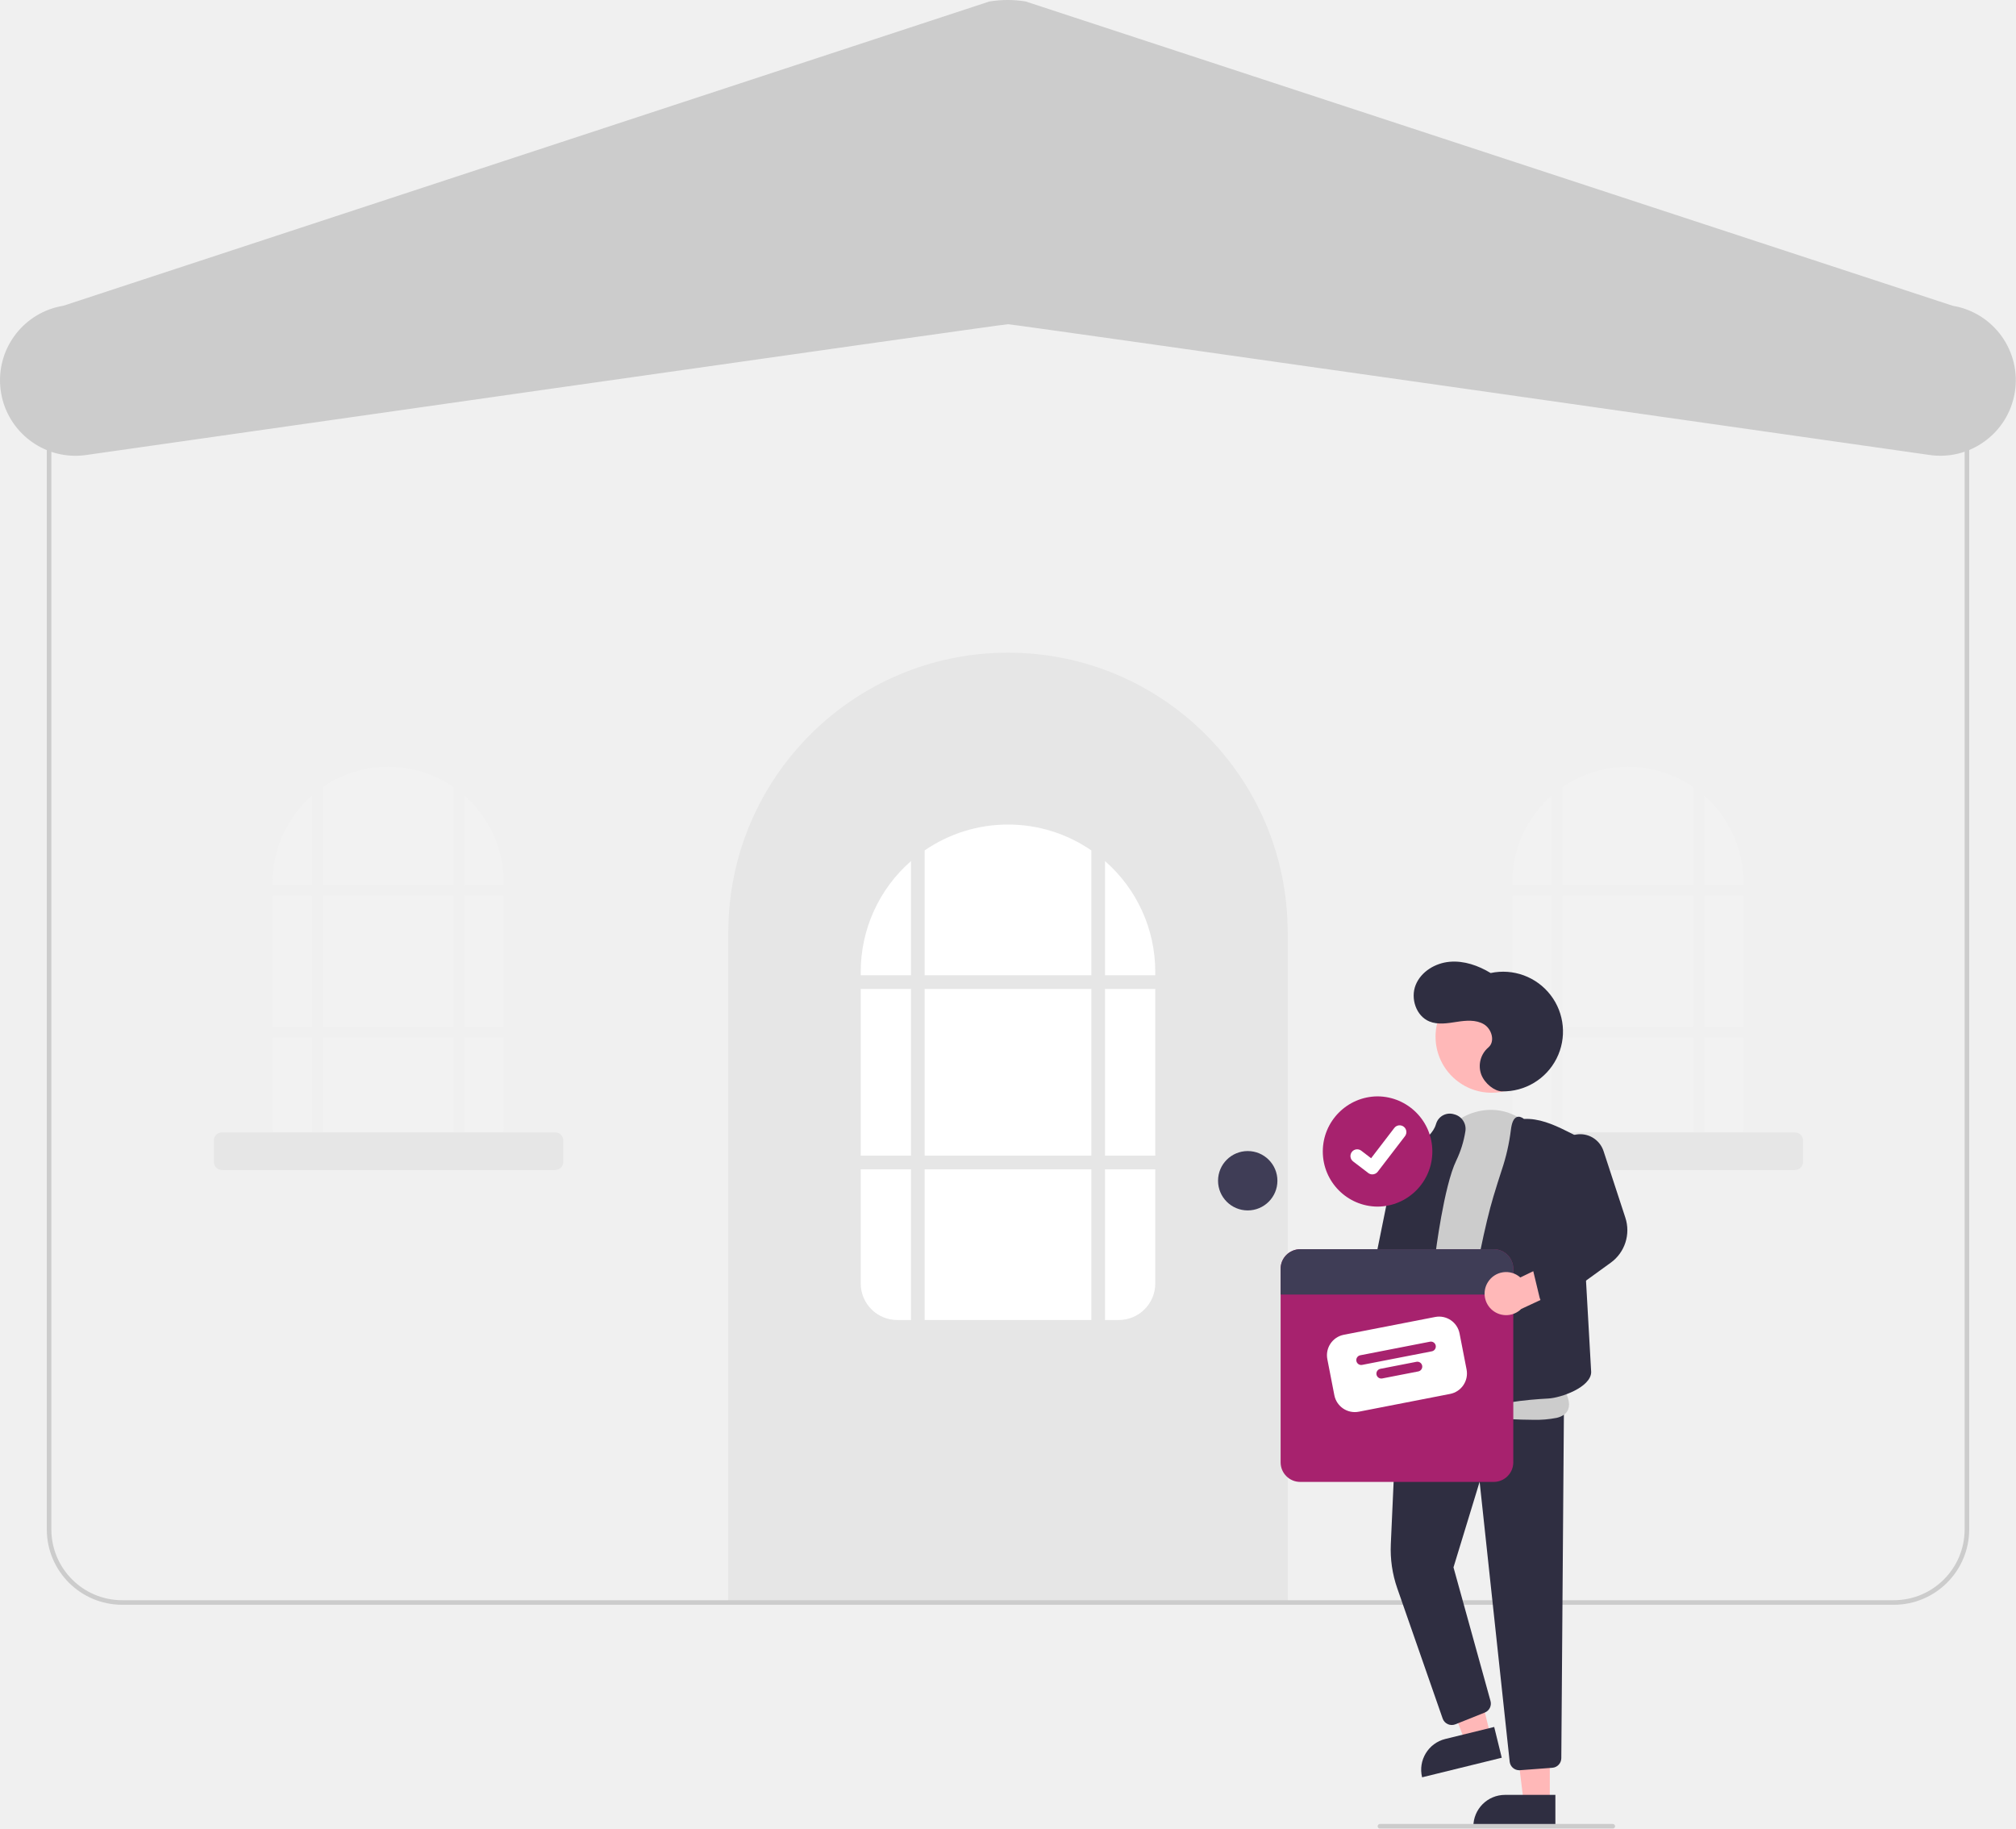
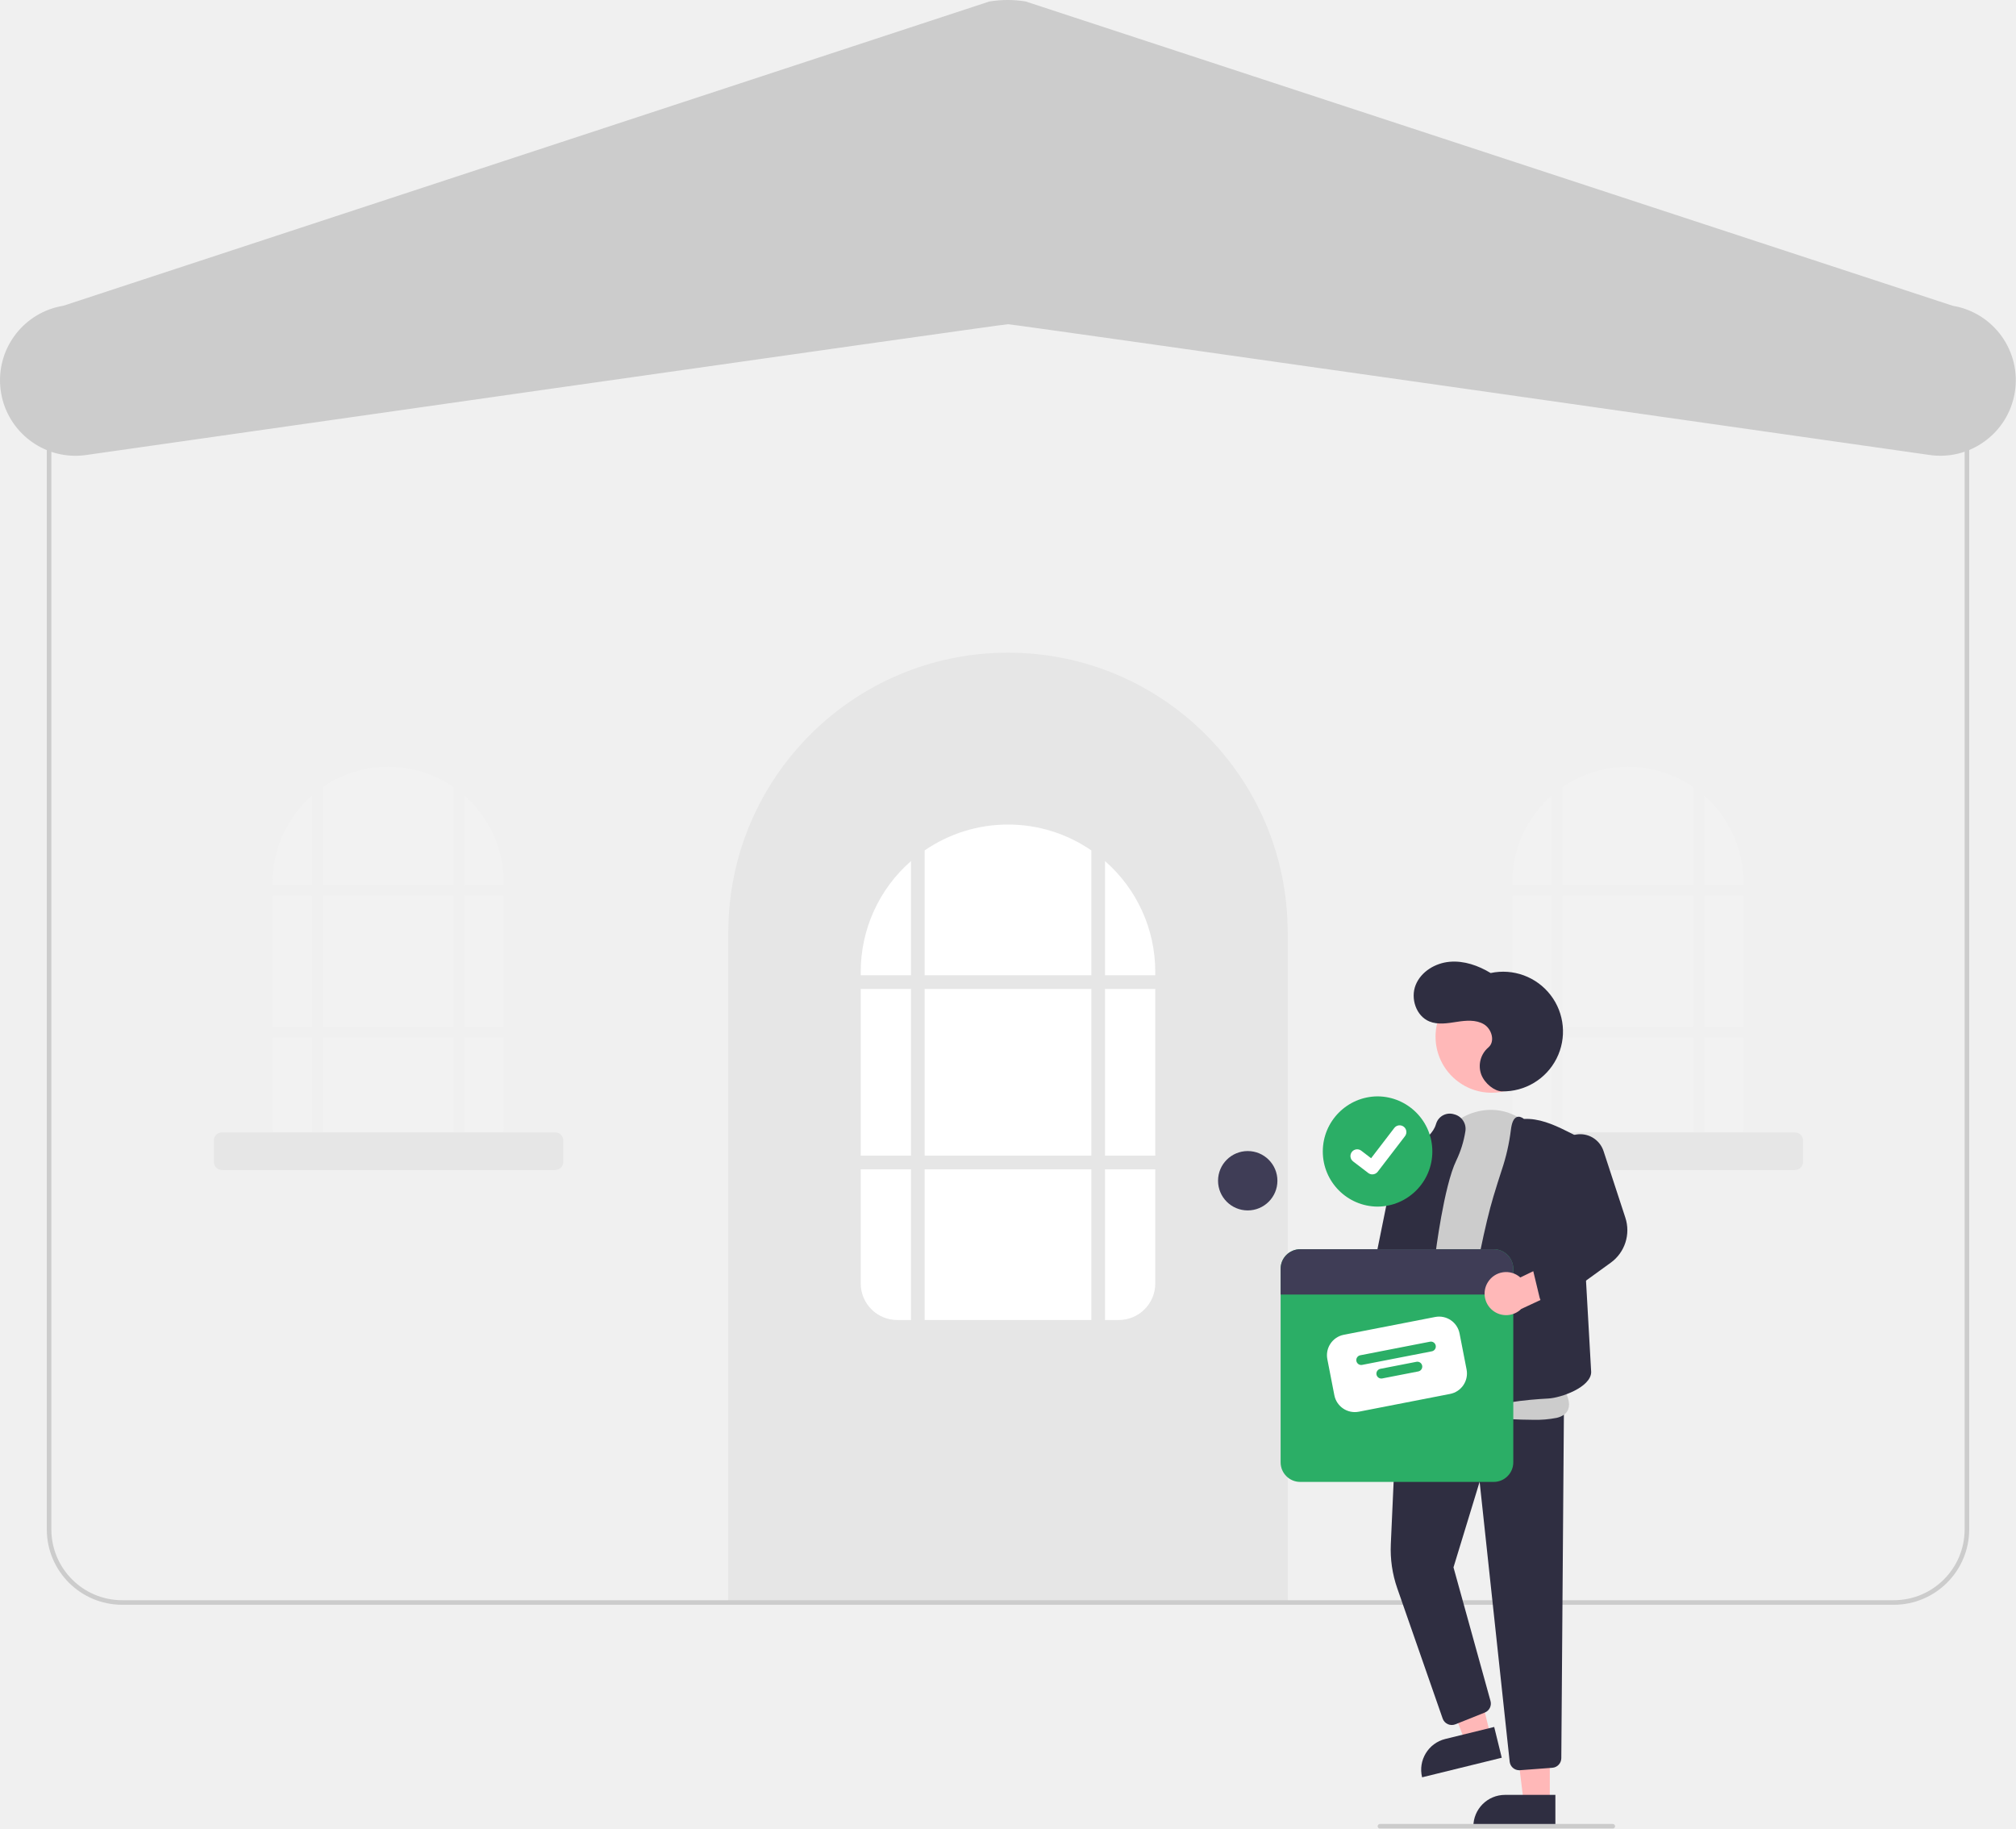
<svg xmlns="http://www.w3.org/2000/svg" id="a189424b-3b58-478f-967b-697f35446214" data-name="Layer 1" width="883" height="800.856" viewBox="0 0 883 800.856">
  <path d="M441.5,285.856H441.5A122.5,122.5,0,0,1,564,408.356V701.856a0,0,0,0,1,0,0h-245a0,0,0,0,1,0,0V408.356A122.5,122.5,0,0,1,441.5,285.856Z" fill="#e6e6e6" />
  <rect x="377" y="433.134" width="22" height="73" fill="#fff" />
  <rect x="405" y="512.134" width="73" height="65.999" fill="#fff" />
  <rect x="405" y="433.134" width="73" height="73" fill="#fff" />
  <path d="M642.5,476.706h22v-1.501a64.329,64.329,0,0,0-22-48.496Z" transform="translate(-158.5 -49.57195)" fill="#fff" />
  <path d="M563.5,476.706h73V422.032a64.188,64.188,0,0,0-36.5-11.327h0a64.188,64.188,0,0,0-36.5,11.327Z" transform="translate(-158.5 -49.57195)" fill="#fff" />
  <path d="M557.5,561.706h-22v49.999a16,16,0,0,0,16,16h6Z" transform="translate(-158.5 -49.57195)" fill="#fff" />
  <path d="M642.5,561.706v65.999h6a16,16,0,0,0,16-16V561.706Z" transform="translate(-158.5 -49.57195)" fill="#fff" />
  <path d="M557.5,476.706V426.709a64.329,64.329,0,0,0-22,48.496v1.501Z" transform="translate(-158.5 -49.57195)" fill="#fff" />
  <rect x="484" y="433.134" width="22" height="73" fill="#fff" />
  <circle cx="546.5" cy="517.134" r="13" fill="#3f3d56" />
  <rect x="119.39" y="392.368" width="17.267" height="57.296" fill="#f2f2f2" />
  <rect x="141.366" y="392.368" width="57.296" height="57.296" fill="#f2f2f2" />
  <rect x="203.372" y="392.368" width="17.267" height="57.296" fill="#f2f2f2" />
  <path d="M361.872,437.23h17.267v-1.178A50.49,50.49,0,0,0,361.872,397.989Z" transform="translate(-158.5 -49.57195)" fill="#f2f2f2" />
  <rect x="141.366" y="454.373" width="57.296" height="51.801" fill="#f2f2f2" />
  <path d="M295.157,503.945H277.89v39.243a12.558,12.558,0,0,0,12.558,12.558h4.709Z" transform="translate(-158.5 -49.57195)" fill="#f2f2f2" />
  <path d="M361.872,503.945v51.801h4.709a12.558,12.558,0,0,0,12.558-12.558V503.945Z" transform="translate(-158.5 -49.57195)" fill="#f2f2f2" />
  <path d="M295.157,437.23V397.989a50.492,50.492,0,0,0-17.267,38.064v1.178Z" transform="translate(-158.5 -49.57195)" fill="#f2f2f2" />
  <path d="M299.866,437.23h57.296V394.318a50.379,50.379,0,0,0-28.648-8.89h0a50.381,50.381,0,0,0-28.648,8.89Z" transform="translate(-158.5 -49.57195)" fill="#f2f2f2" />
  <path d="M401.69,562.007H255.703a3.536,3.536,0,0,1-3.532-3.532v-9.419a3.536,3.536,0,0,1,3.532-3.532H401.69a3.536,3.536,0,0,1,3.532,3.532v9.419A3.536,3.536,0,0,1,401.69,562.007Z" transform="translate(-158.5 -49.57195)" fill="#e6e6e6" />
  <rect x="662.39" y="392.368" width="17.267" height="57.296" fill="#f2f2f2" />
  <rect x="684.366" y="392.368" width="57.296" height="57.296" fill="#f2f2f2" />
  <rect x="746.372" y="392.368" width="17.267" height="57.296" fill="#f2f2f2" />
  <path d="M904.872,437.23h17.267v-1.178A50.49,50.49,0,0,0,904.872,397.989Z" transform="translate(-158.5 -49.57195)" fill="#f2f2f2" />
  <rect x="684.366" y="454.373" width="57.296" height="51.801" fill="#f2f2f2" />
  <path d="M838.157,503.945H820.89v39.243a12.558,12.558,0,0,0,12.558,12.558h4.709Z" transform="translate(-158.5 -49.57195)" fill="#f2f2f2" />
  <path d="M904.872,503.945v51.801h4.709a12.558,12.558,0,0,0,12.558-12.558V503.945Z" transform="translate(-158.5 -49.57195)" fill="#f2f2f2" />
  <path d="M838.157,437.23V397.989a50.492,50.492,0,0,0-17.267,38.064v1.178Z" transform="translate(-158.5 -49.57195)" fill="#f2f2f2" />
  <path d="M842.866,437.23h57.296V394.318a50.379,50.379,0,0,0-28.648-8.89h0a50.381,50.381,0,0,0-28.648,8.89Z" transform="translate(-158.5 -49.57195)" fill="#f2f2f2" />
  <path d="M944.69,562.007H798.703a3.536,3.536,0,0,1-3.532-3.532v-9.419a3.536,3.536,0,0,1,3.532-3.532H944.69a3.536,3.536,0,0,1,3.532,3.532v9.419A3.536,3.536,0,0,1,944.69,562.007Z" transform="translate(-158.5 -49.57195)" fill="#e6e6e6" />
  <path d="M988,752.428H212a33.037,33.037,0,0,1-33-33v-503a33.037,33.037,0,0,1,33-33H988a33.037,33.037,0,0,1,33,33v503A33.037,33.037,0,0,1,988,752.428Zm-776-567a31.035,31.035,0,0,0-31,31v503a31.035,31.035,0,0,0,31,31H988a31.035,31.035,0,0,0,31-31v-503a31.035,31.035,0,0,0-31-31Z" transform="translate(-158.5 -49.57195)" fill="#ccc" />
  <path d="M191.548,249.198a33.074,33.074,0,0,1-5.297-65.716L591.806,50.23a49.165,49.165,0,0,1,15.918-.02l406.094,133.292a33.067,33.067,0,0,1-10.701,65.262c-4.375-.625-399.522-57.046-403.126-57.195-3.59.148-399.122,56.625-403.117,57.196A33.138,33.138,0,0,1,191.548,249.198Z" transform="translate(-158.5 -49.57195)" fill="#ccc" />
  <path d="M773.936,672.978a9.377,9.377,0,0,0-3.1-14.04l1.853-21.348L759.991,633.299l-2.194,30.184a9.428,9.428,0,0,0,16.138,9.495Z" transform="translate(-158.5 -49.57195)" fill="#ffb8b8" />
  <polygon points="678.804 789.38 667.371 789.379 661.935 745.283 678.808 745.284 678.804 789.38" fill="#ffb8b8" />
  <path d="M659.205,786.112H681.253a0,0,0,0,1,0,0v13.882a0,0,0,0,1,0,0H645.323a0,0,0,0,1,0,0v0A13.882,13.882,0,0,1,659.205,786.112Z" fill="#2f2e41" />
  <polygon points="652.853 760.12 641.751 762.848 625.945 721.325 642.331 717.299 652.853 760.12" fill="#ffb8b8" />
  <path d="M793.08,810.022H815.128a0,0,0,0,1,0,0v13.882a0,0,0,0,1,0,0H779.198a0,0,0,0,1,0,0v0A13.882,13.882,0,0,1,793.08,810.022Z" transform="translate(-330.4181 164.2499) rotate(-13.80529)" fill="#2f2e41" />
  <path d="M823.923,824.894a4.21,4.21,0,0,1-4.196-3.779L806.571,698.562,795.124,736.037l16.214,58.533a4.226,4.226,0,0,1-2.506,5.057l-12.89,5.156a4.23,4.23,0,0,1-5.565-2.535l-19.87-57.009a51.604,51.604,0,0,1-2.835-19.395l2.774-61.523,73.042,3.093-1.14,152.214a4.255,4.255,0,0,1-3.912,4.187l-14.185,1.068C824.141,824.89,824.031,824.894,823.923,824.894Z" transform="translate(-158.5 -49.57195)" fill="#2f2e41" />
  <circle cx="653.326" cy="454.031" r="24.561" fill="#ffb8b8" />
  <path d="M829.888,671.415c-6.468,0-14.504-.529-22.817-1.076-11.36-.748-23.107-1.52-31.875-1.013a6.967,6.967,0,0,1-6.232-2.714c-9.039-11.574,4.903-56.708,5.501-58.623l11.346-50.468.488.11-.488-.11c2.496-11.1,10.471-19.288,20.813-21.368,9.679-1.945,19.043,1.931,25.048,10.375q.478.672.956,1.379c19.552,28.957,8.493,100.896,7.752,105.539,1.033,1.237,6.618,8.232,5.083,13.091-.624,1.977-2.321,3.324-5.042,4.004A47.007,47.007,0,0,1,829.888,671.415Z" transform="translate(-158.5 -49.57195)" fill="#ccc" />
  <path d="M775.592,671.438c-2.225,0-5.225-.821-9.272-2.505-1.739-.724-7.031-2.926-.606-59.072,3.156-27.58,7.677-54.967,7.722-55.241l.043-.264.244-.11c.116-.053,11.662-5.346,13.67-12.146q.105-.354.234-.685a6.243,6.243,0,0,1,7.754-3.809A6.561,6.561,0,0,1,800.322,545.095a46.032,46.032,0,0,1-3.99,12.792c-5.433,11.21-9.114,40.928-9.15,41.227-.208,2.538-5.139,62.672-6.088,67.235-.332,1.594-.942,3.544-2.734,4.49A5.841,5.841,0,0,1,775.592,671.438Z" transform="translate(-158.5 -49.57195)" fill="#2f2e41" />
  <path d="M802.424,669.133a2.019,2.019,0,0,1-1.239-.425c-7.226-5.491,4.468-72.052,11.405-95.016,1.389-4.598,2.625-8.537,3.676-11.706h0a89.267,89.267,0,0,0,3.989-17.506c.382-3.226,1.211-5.068,2.537-5.633.921-.393,2.004-.126,3.219.793,6.406-.315,12.631,2.302,18.402,5.181l5.192,2.591,5.826,103.149c-.165,6.583-13.141,11.23-18.804,11.527-9.088.476-25.408,1.956-32.6,6.509A3.005,3.005,0,0,1,802.424,669.133Z" transform="translate(-158.5 -49.57195)" fill="#2f2e41" />
  <path d="M769.966,649.78c-.086,0-.172-.002-.258-.008l-11.767-.724a4.23,4.23,0,0,1-3.923-4.854l5.325-35.278,10.024-49.498a8.879,8.879,0,0,1,11.362-6.709h0a8.928,8.928,0,0,1,6.107,9.879l-7.964,49.597-4.715,33.947A4.251,4.251,0,0,1,769.966,649.78Z" transform="translate(-158.5 -49.57195)" fill="#2f2e41" />
  <path d="M816.313,527.56a26.205,26.205,0,1,0-4.91-51.825c-5.401-3.28-11.681-5.486-17.975-4.925s-12.518,4.298-14.872,10.162.175,13.594,6.027,15.977c3.752,1.528,7.989.787,11.993.171s8.372-1.018,11.856,1.048,5.051,7.605,1.93,10.188a10.738,10.738,0,0,0-3.084,11.82C808.847,524.233,813.127,527.492,816.313,527.56Z" transform="translate(-158.5 -49.57195)" fill="#2f2e41" />
-   <path d="M761.87,529.751a24.146,24.146,0,0,0-0,48.291H761.87a24.146,24.146,0,0,0,0-48.291Z" transform="translate(-158.5 -49.57195)" fill="#a7226e" />
+   <path d="M761.87,529.751a24.146,24.146,0,0,0-0,48.291H761.87a24.146,24.146,0,0,0,0-48.291Z" transform="translate(-158.5 -49.57195)" fill="#2bae66" />
  <path id="e2b03078-4341-40c6-aa5e-abce84ce68da" data-name="Path 395" d="M759.579,563.924a2.93,2.93,0,0,1-1.763-.586l-.032-.024-6.64-5.079a2.951,2.951,0,1,1,3.591-4.684L759.036,556.85l10.163-13.259a2.95,2.95,0,0,1,4.135-.546l.001.001-.063.088.065-.088a2.953,2.953,0,0,1,.546,4.136l-11.954,15.589a2.951,2.951,0,0,1-2.347,1.151Z" transform="translate(-158.5 -49.57195)" fill="#fff" />
-   <path d="M812.734,596.706H727.989a8.579,8.579,0,0,0-8.582,8.582V690.032a8.579,8.579,0,0,0,8.582,8.582h84.745a8.579,8.579,0,0,0,8.582-8.582V605.287A8.579,8.579,0,0,0,812.734,596.706Z" transform="translate(-158.5 -49.57195)" fill="#a7226e" />
+   <path d="M812.734,596.706H727.989a8.579,8.579,0,0,0-8.582,8.582V690.032a8.579,8.579,0,0,0,8.582,8.582h84.745a8.579,8.579,0,0,0,8.582-8.582V605.287A8.579,8.579,0,0,0,812.734,596.706Z" transform="translate(-158.5 -49.57195)" fill="#2bae66" />
  <path d="M793.648,660.074l-40.012,7.792a9.128,9.128,0,0,1-10.693-7.207L739.868,644.865a9.128,9.128,0,0,1,7.207-10.693l40.012-7.792a9.128,9.128,0,0,1,10.693,7.207l3.076,15.794A9.128,9.128,0,0,1,793.648,660.074Z" transform="translate(-158.5 -49.57195)" fill="#fff" />
-   <path d="M785.643,641.415l-30.535,5.946a2.145,2.145,0,0,1-.82-4.212l30.535-5.946a2.145,2.145,0,1,1,.82,4.212Z" transform="translate(-158.5 -49.57195)" fill="#a7226e" />
-   <path d="M779.708,650.221l-15.794,3.076a2.145,2.145,0,0,1-.82-4.212l15.794-3.076a2.145,2.145,0,0,1,.82,4.212Z" transform="translate(-158.5 -49.57195)" fill="#a7226e" />
+   <path d="M785.643,641.415l-30.535,5.946a2.145,2.145,0,0,1-.82-4.212l30.535-5.946a2.145,2.145,0,1,1,.82,4.212Z" transform="translate(-158.5 -49.57195)" fill="#2bae66" />
+   <path d="M779.708,650.221l-15.794,3.076a2.145,2.145,0,0,1-.82-4.212l15.794-3.076a2.145,2.145,0,0,1,.82,4.212Z" transform="translate(-158.5 -49.57195)" fill="#2bae66" />
  <path d="M821.315,605.287v11.264h-101.908V605.287a8.579,8.579,0,0,1,8.582-8.582h84.745A8.579,8.579,0,0,1,821.315,605.287Z" transform="translate(-158.5 -49.57195)" fill="#3f3d56" />
  <path d="M810.169,611.164a9.377,9.377,0,0,1,14.225-2.093l19.295-9.32,8.524,10.344-27.433,12.779a9.428,9.428,0,0,1-14.611-11.71Z" transform="translate(-158.5 -49.57195)" fill="#ffb8b8" />
  <path d="M836.972,621.174a4.233,4.233,0,0,1-4.114-3.241l-2.803-11.65a4.213,4.213,0,0,1,1.94-4.62l16.902-10.115-8.64-31.634a10.821,10.821,0,0,1,.379-6.801h0a10.753,10.753,0,0,1,20.214.621l9.539,29.125a17.577,17.577,0,0,1-6.421,19.773L839.449,620.37A4.225,4.225,0,0,1,836.972,621.174Z" transform="translate(-158.5 -49.57195)" fill="#2f2e41" />
  <path d="M864.902,850.428h-102a1,1,0,1,1,0-2h102a1,1,0,0,1,0,2Z" transform="translate(-158.5 -49.57195)" fill="#ccc" />
</svg>
